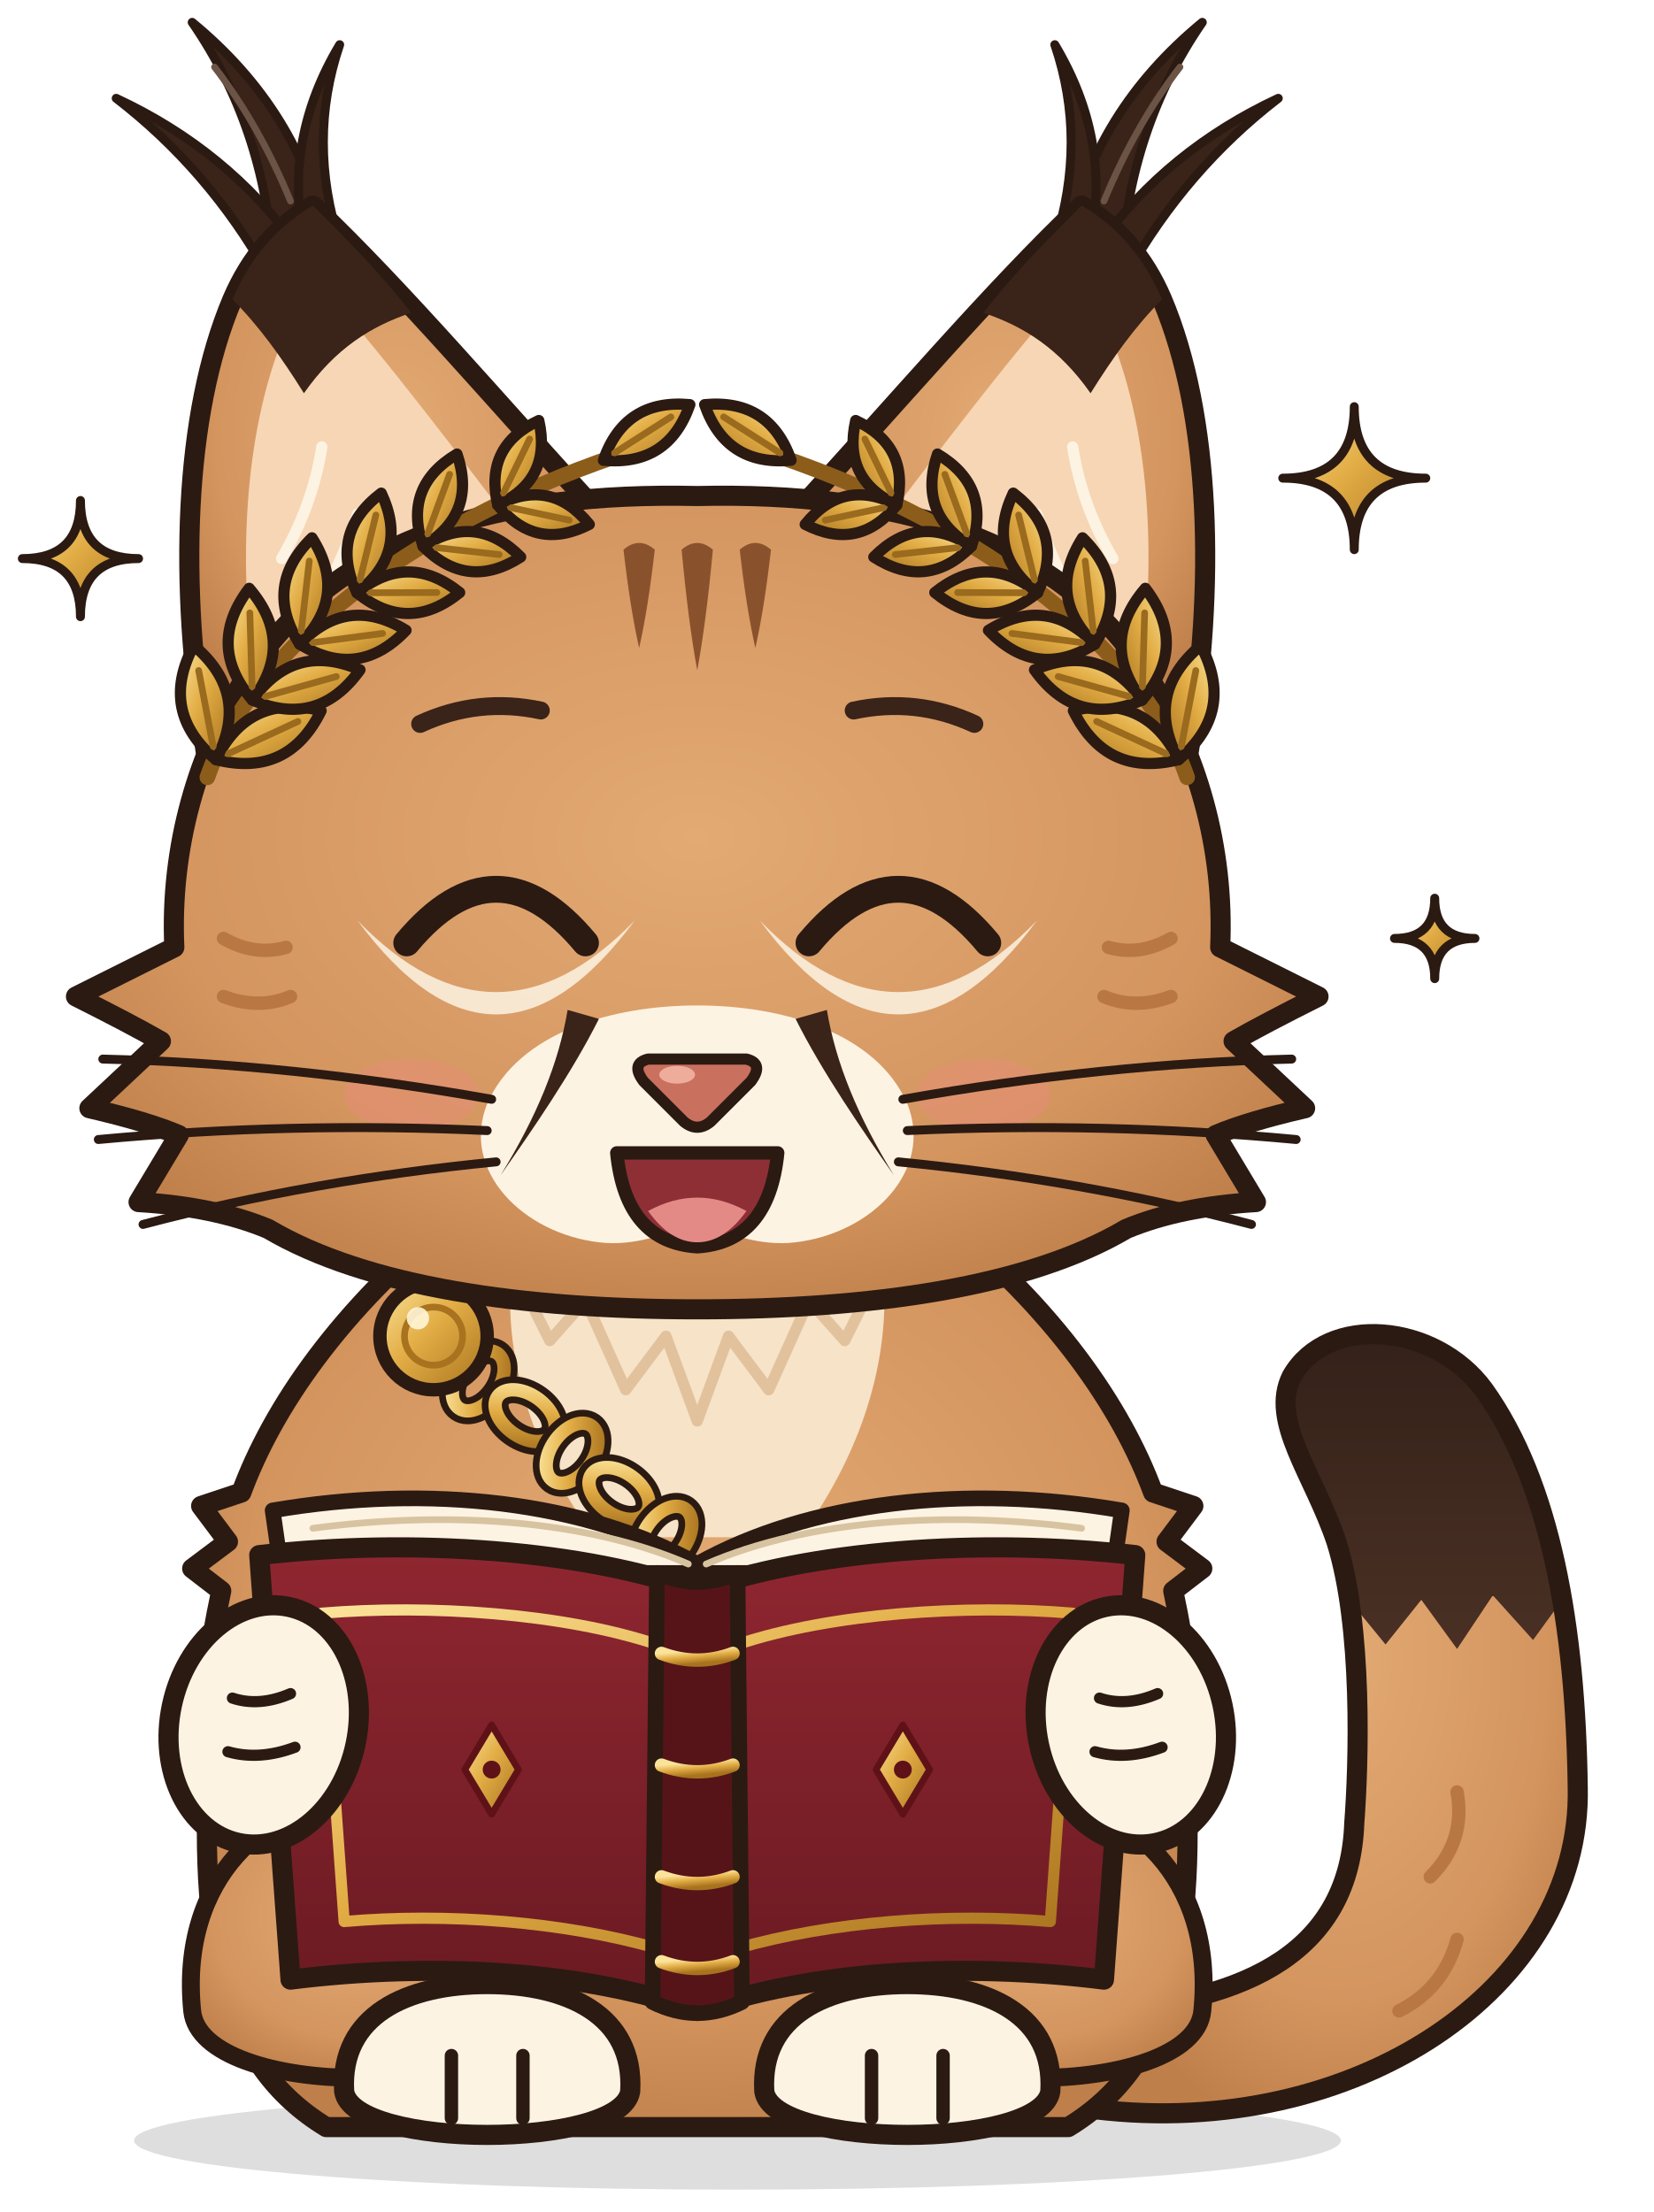
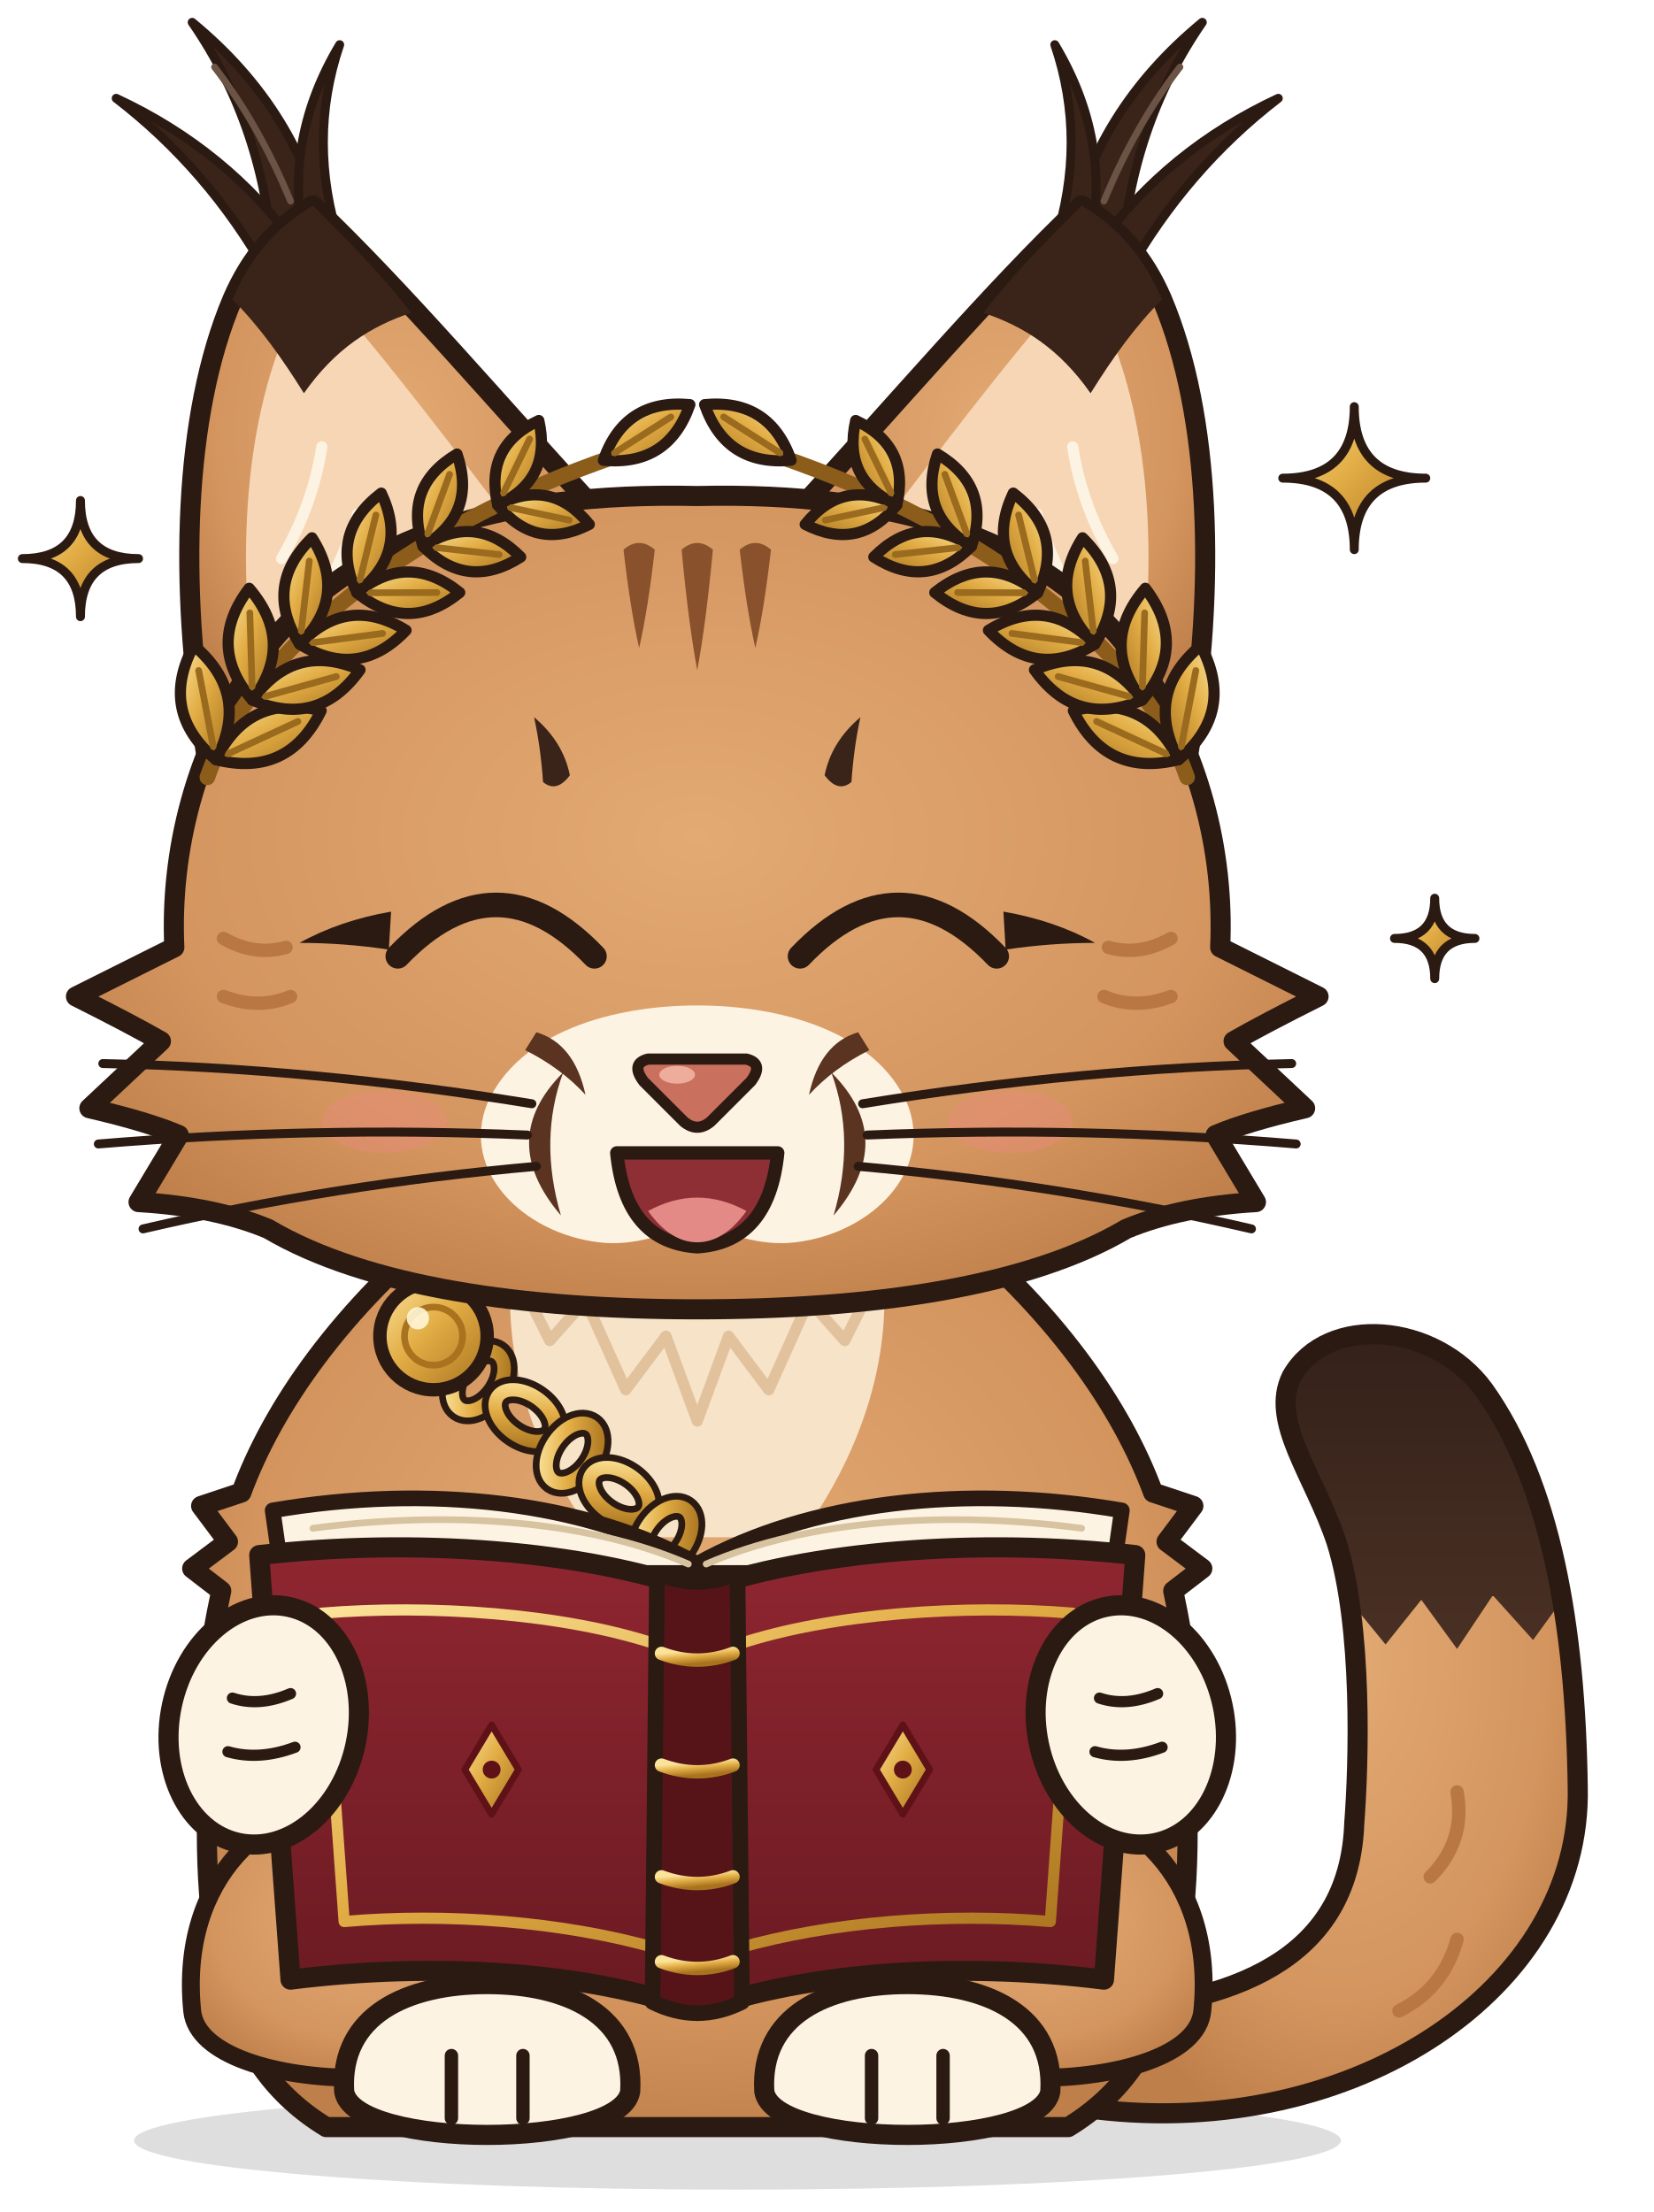
<svg xmlns="http://www.w3.org/2000/svg" stroke-linejoin="round" stroke-linecap="round" viewBox="200 0 740 990" width="740" height="990">
  <defs>
-     <radialGradient cx="0.5" cy="0.42" r="0.62" id="vas1-fur">
+     <radialGradient cx="0.5" cy="0.42" r="0.62" id="vas5-fur">
      <stop offset="0" stop-color="#e3aa74" />
      <stop offset=".7" stop-color="#d4955f" />
      <stop offset="1" stop-color="#bf7f4a" />
    </radialGradient>
-     <linearGradient x1="0" y1="0" x2="1" y2="1" id="vas1-gold">
+     <linearGradient x1="0" y1="0" x2="1" y2="1" id="vas5-gold">
      <stop offset="0" stop-color="#fbe39a" />
      <stop offset=".45" stop-color="#e2ad45" />
      <stop offset="1" stop-color="#a8721e" />
    </linearGradient>
-     <radialGradient cx="0.5" cy="0.38" r="0.62" id="vas1-iris">
+     <radialGradient cx="0.5" cy="0.38" r="0.62" id="vas5-iris">
      <stop offset="0" stop-color="#fcd977" />
      <stop offset=".62" stop-color="#eaa83a" />
      <stop offset="1" stop-color="#b8731c" />
    </radialGradient>
-     <linearGradient x1="0" y1="0" x2="0" y2="1" id="vas1-cover">
+     <linearGradient x1="0" y1="0" x2="0" y2="1" id="vas5-cover">
      <stop offset="0" stop-color="#8f2630" />
      <stop offset="1" stop-color="#6a1a22" />
    </linearGradient>
-     <linearGradient x1="0" y1="0" x2="0" y2="1" id="vas1-tip">
+     <linearGradient x1="0" y1="0" x2="0" y2="1" id="vas5-tip">
      <stop offset="0" stop-color="#2e1d16" />
      <stop offset="1" stop-color="#4a3024" />
    </linearGradient>
-     <clipPath id="vas1-tail">
+     <clipPath id="vas5-tail">
      <path d="M 690 944 C 806 958 908 890 906 800 C 905 728 894 664 864 622 C 842 592 794 588 778 616 C 768 636 788 660 798 690 C 810 728 808 790 806 816 C 804 872 760 896 690 900 Z" />
    </clipPath>
  </defs>
  <ellipse cx="530" cy="958" rx="270" ry="22" fill="#000" opacity="0.13" />
  <g>
    <g>
-       <path d="M 690 944 C 806 958 908 890 906 800 C 905 728 894 664 864 622 C 842 592 794 588 778 616 C 768 636 788 660 798 690 C 810 728 808 790 806 816 C 804 872 760 896 690 900 Z" fill="url(#vas1-fur)" />
-       <path d="M 740 560 L 940 560 L 940 716 L 918 732 L 902 712 L 886 734 L 868 714 L 852 738 L 836 716 L 820 736 L 802 714 L 780 728 L 740 728 Z" fill="url(#vas1-tip)" clip-path="url(#vas1-tail)" />
+       <path d="M 690 944 C 806 958 908 890 906 800 C 905 728 894 664 864 622 C 842 592 794 588 778 616 C 768 636 788 660 798 690 C 810 728 808 790 806 816 C 804 872 760 896 690 900 Z" fill="url(#vas5-fur)" />
+       <path d="M 740 560 L 940 560 L 940 716 L 918 732 L 902 712 L 886 734 L 868 714 L 852 738 L 836 716 L 820 736 L 802 714 L 780 728 L 740 728 Z" fill="url(#vas5-tip)" clip-path="url(#vas5-tail)" />
      <path d="M 840 840 Q 856 824 852 802 M 826 900 Q 846 890 852 868" fill="none" stroke-width="6" stroke="#b97843" />
      <path fill="none" stroke-width="9" d="M 690 944 C 806 958 908 890 906 800 C 905 728 894 664 864 622 C 842 592 794 588 778 616 C 768 636 788 660 798 690 C 810 728 808 790 806 816 C 804 872 760 896 690 900 Z" stroke="#2b1a12" />
    </g>
    <g>
      <g>
-         <path d="M 404 544 C 352 586 322 630 308 668 L 290 674 L 302 690 L 286 702 L 299 712 C 293 740 291 760 294 780 C 288 870 300 924 346 952 L 678 952 C 724 924 736 870 730 780 C 733 760 731 740 725 712 L 738 702 L 722 690 L 734 674 L 716 668 C 702 630 672 586 620 544 Z" stroke-width="9" stroke="#2b1a12" fill="url(#vas1-fur)" />
+         <path d="M 404 544 C 352 586 322 630 308 668 L 290 674 L 302 690 L 286 702 L 299 712 C 293 740 291 760 294 780 C 288 870 300 924 346 952 L 678 952 C 724 924 736 870 730 780 C 733 760 731 740 725 712 L 738 702 L 722 690 L 734 674 L 716 668 C 702 630 672 586 620 544 Z" stroke-width="9" stroke="#2b1a12" fill="url(#vas5-fur)" />
        <path d="M 432 548 C 420 600 438 650 466 688 L 558 688 C 586 650 604 600 592 548 Z" fill="#f6e3c8" />
        <path d="M 424 556 L 446 600 L 462 582 L 480 622 L 498 598 L 512 636 L 526 598 L 544 622 L 562 582 L 578 600 L 600 556 Z" stroke="#e2c29d" stroke-width="5" fill="#f6e3c8" />
-         <path stroke-width="8" stroke="#2b1a12" d="M 286 900 C 280 840 320 806 360 806 C 400 806 440 840 434 900 C 430 940 290 940 286 900 Z" fill="url(#vas1-fur)" />
-         <path stroke-width="8" stroke="#2b1a12" d="M 590 900 C 584 840 624 806 664 806 C 704 806 744 840 738 900 C 734 940 594 940 590 900 Z" fill="url(#vas1-fur)" />
+         <path stroke-width="8" stroke="#2b1a12" d="M 286 900 C 280 840 320 806 360 806 C 400 806 440 840 434 900 C 430 940 290 940 286 900 Z" fill="url(#vas5-fur)" />
+         <path stroke-width="8" stroke="#2b1a12" d="M 590 900 C 584 840 624 806 664 806 C 704 806 744 840 738 900 C 734 940 594 940 590 900 Z" fill="url(#vas5-fur)" />
      </g>
      <g>
        <ellipse rx="15" ry="9.5" fill="none" stroke-width="12" stroke="#2b1a12" cx="414" cy="618" transform="matrix(0.573576, -0.819152, 0.819152, 0.573576, -329.697, 602.659)" />
-         <ellipse rx="15" ry="9.5" fill="none" stroke-width="6" cx="414" cy="618" transform="matrix(0.573576, -0.819152, 0.819152, 0.573576, -329.697, 602.659)" stroke="url(#vas1-gold)" />
+         <ellipse rx="15" ry="9.5" fill="none" stroke-width="6" cx="414" cy="618" transform="matrix(0.573576, -0.819152, 0.819152, 0.573576, -329.697, 602.659)" stroke="url(#vas5-gold)" />
        <ellipse rx="15" ry="9.5" fill="none" stroke-width="12" stroke="#2b1a12" cx="435" cy="633.6" transform="matrix(0.819152, 0.573576, -0.573576, 0.819152, 442.087, -134.92)" />
-         <ellipse rx="15" ry="9.5" fill="none" stroke-width="6" cx="435" cy="633.6" transform="matrix(0.819152, 0.573576, -0.573576, 0.819152, 442.087, -134.92)" stroke="url(#vas1-gold)" />
+         <ellipse rx="15" ry="9.5" fill="none" stroke-width="6" cx="435" cy="633.6" transform="matrix(0.819152, 0.573576, -0.573576, 0.819152, 442.087, -134.92)" stroke="url(#vas5-gold)" />
        <ellipse rx="15" ry="9.5" fill="none" stroke-width="12" stroke="#2b1a12" cx="456" cy="650.4" transform="matrix(0.573576, -0.819152, 0.819152, 0.573576, -338.327, 650.879)" />
-         <ellipse rx="15" ry="9.5" fill="none" stroke-width="6" cx="456" cy="650.4" transform="matrix(0.573576, -0.819152, 0.819152, 0.573576, -338.327, 650.879)" stroke="url(#vas1-gold)" />
+         <ellipse rx="15" ry="9.5" fill="none" stroke-width="6" cx="456" cy="650.4" transform="matrix(0.573576, -0.819152, 0.819152, 0.573576, -338.327, 650.879)" stroke="url(#vas5-gold)" />
        <ellipse rx="15" ry="9.5" fill="none" stroke-width="12" stroke="#2b1a12" cx="477" cy="668.4" transform="matrix(0.819152, 0.573576, -0.573576, 0.819152, 469.643, -152.717)" />
-         <ellipse rx="15" ry="9.5" fill="none" stroke-width="6" cx="477" cy="668.4" transform="matrix(0.819152, 0.573576, -0.573576, 0.819152, 469.643, -152.717)" stroke="url(#vas1-gold)" />
+         <ellipse rx="15" ry="9.5" fill="none" stroke-width="6" cx="477" cy="668.4" transform="matrix(0.819152, 0.573576, -0.573576, 0.819152, 469.643, -152.717)" stroke="url(#vas5-gold)" />
        <ellipse rx="15" ry="9.5" fill="none" stroke-width="12" stroke="#2b1a12" cx="498" cy="687.6" transform="matrix(0.573576, -0.819152, 0.819152, 0.573576, -350.89, 701.147)" />
-         <ellipse rx="15" ry="9.5" fill="none" stroke-width="6" cx="498" cy="687.6" transform="matrix(0.573576, -0.819152, 0.819152, 0.573576, -350.89, 701.147)" stroke="url(#vas1-gold)" />
-         <circle cx="394" cy="598" r="24" stroke-width="6" stroke="#2b1a12" fill="url(#vas1-gold)" />
+         <ellipse rx="15" ry="9.5" fill="none" stroke-width="6" cx="498" cy="687.6" transform="matrix(0.573576, -0.819152, 0.819152, 0.573576, -350.89, 701.147)" stroke="url(#vas5-gold)" />
+         <circle cx="394" cy="598" r="24" stroke-width="6" stroke="#2b1a12" fill="url(#vas5-gold)" />
        <circle cx="394" cy="598" r="13" fill="none" stroke="#a8721e" stroke-width="3" />
        <circle cx="387" cy="590" r="5" fill="#fff6d6" opacity="0.9" />
      </g>
      <g>
        <path d="M 512 700 C 462 672 392 664 322 676 L 326 704 L 698 704 L 702 676 C 632 664 562 672 512 700 Z" stroke-width="7" fill="#fdf3e3" stroke="#2b1a12" />
        <path d="M 340 684 C 400 676 462 680 508 700 M 684 684 C 624 676 562 680 516 700" fill="none" stroke="#d8c3a0" stroke-width="3" />
-         <path d="M 512 712 C 462 694 386 688 316 696 L 330 886 C 394 878 462 882 512 900 Z" stroke-width="9" stroke="#2b1a12" fill="url(#vas1-cover)" />
-         <path d="M 512 712 C 562 694 638 688 708 696 L 694 886 C 630 878 562 882 512 900 Z" stroke-width="9" stroke="#2b1a12" fill="url(#vas1-cover)" />
-         <path d="M 494 736 C 452 722 392 718 344 722 L 354 860 C 400 856 452 860 494 872 Z M 530 736 C 572 722 632 718 680 722 L 670 860 C 624 856 572 860 530 872 Z" fill="none" stroke-width="5" stroke="url(#vas1-gold)" />
-         <path stroke="#5e1218" stroke-width="3" d="M 420 772 L 432 792 L 420 812 L 408 792 Z" fill="url(#vas1-gold)" />
+         <path d="M 512 712 C 462 694 386 688 316 696 L 330 886 C 394 878 462 882 512 900 Z" stroke-width="9" stroke="#2b1a12" fill="url(#vas5-cover)" />
+         <path d="M 512 712 C 562 694 638 688 708 696 L 694 886 C 630 878 562 882 512 900 Z" stroke-width="9" stroke="#2b1a12" fill="url(#vas5-cover)" />
+         <path d="M 494 736 C 452 722 392 718 344 722 L 354 860 C 400 856 452 860 494 872 Z M 530 736 C 572 722 632 718 680 722 L 670 860 C 624 856 572 860 530 872 Z" fill="none" stroke-width="5" stroke="url(#vas5-gold)" />
+         <path stroke="#5e1218" stroke-width="3" d="M 420 772 L 432 792 L 420 812 L 408 792 Z" fill="url(#vas5-gold)" />
        <circle cy="792" r="4" fill="#5e1218" cx="420" />
-         <path stroke="#5e1218" stroke-width="3" d="M 604 772 L 616 792 L 604 812 L 592 792 Z" fill="url(#vas1-gold)" />
+         <path stroke="#5e1218" stroke-width="3" d="M 604 772 L 616 792 L 604 812 L 592 792 Z" fill="url(#vas5-gold)" />
        <circle cy="792" r="4" fill="#5e1218" cx="604" />
        <path d="M 494 704 Q 512 712 530 704 L 532 896 Q 512 906 492 896 Z" fill="#561419" stroke-width="7" stroke="#2b1a12" />
-         <path fill="none" stroke-width="6" d="M 496 740 Q 512 746 528 740" stroke="url(#vas1-gold)" />
-         <path fill="none" stroke-width="6" d="M 496 790 Q 512 796 528 790" stroke="url(#vas1-gold)" />
-         <path fill="none" stroke-width="6" d="M 496 840 Q 512 846 528 840" stroke="url(#vas1-gold)" />
-         <path fill="none" stroke-width="6" d="M 496 878 Q 512 884 528 878" stroke="url(#vas1-gold)" />
+         <path fill="none" stroke-width="6" d="M 496 740 Q 512 746 528 740" stroke="url(#vas5-gold)" />
+         <path fill="none" stroke-width="6" d="M 496 790 Q 512 796 528 790" stroke="url(#vas5-gold)" />
+         <path fill="none" stroke-width="6" d="M 496 840 Q 512 846 528 840" stroke="url(#vas5-gold)" />
+         <path fill="none" stroke-width="6" d="M 496 878 Q 512 884 528 878" stroke="url(#vas5-gold)" />
      </g>
      <g>
        <ellipse cy="772" rx="42" ry="54" stroke-width="9" fill="#fdf3e3" stroke="#2b1a12" cx="318" transform="matrix(0.978148, 0.207912, -0.207912, 0.978148, 167.457, -49.2459)" />
        <path fill="none" stroke-width="5" stroke="#2b1a12" d="M 304 760 Q 316 764 330 758 M 302 784 Q 316 788 332 782" />
        <ellipse cy="772" rx="42" ry="54" stroke-width="9" fill="#fdf3e3" stroke="#2b1a12" cx="706" transform="matrix(0.978148, -0.207912, 0.207912, 0.978148, -145.08, 163.656)" />
        <path fill="none" stroke-width="5" stroke="#2b1a12" d="M 692 760 Q 704 764 718 758 M 690 784 Q 704 788 720 782" />
      </g>
      <g>
        <g>
          <g>
            <path d="M 345.8 106.5 Q 334.1 49.6 286 10 Q 318.4 57 322.2 117.5 Z" stroke-width="4" fill="#3a2318" stroke="#2b1a12" />
            <path d="M 332.3 109.5 Q 301.6 67.1 252 44 Q 293.2 75.7 319.7 122.5 Z" stroke-width="4" fill="#3a2318" stroke="#2b1a12" />
            <path d="M 352 108.7 Q 337.4 63 352 20 Q 326.8 62.1 336 107.3 Z" stroke-width="4" fill="#3a2318" stroke="#2b1a12" />
            <path d="M 330 90 Q 316 56 296 30" fill="none" stroke="#6b5446" stroke-width="3" />
-             <path d="M 292 336 C 280 262 282 186 304 134 Q 316 106 340 92 C 380 130 424 182 470 232 Z" stroke-width="9" stroke="#2b1a12" fill="url(#vas1-fur)" />
+             <path d="M 292 336 C 280 262 282 186 304 134 Q 316 106 340 92 C 380 130 424 182 470 232 Z" stroke-width="9" stroke="#2b1a12" fill="url(#vas5-fur)" />
            <path d="M 314 304 C 306 248 310 190 328 148 Q 334 134 344 128 C 374 162 404 202 436 244 Z" fill="#f7d6b5" />
            <path d="M 304 134 Q 316 106 340 92 C 356 108 370 122 384 140 C 366 146 350 156 336 176 C 326 160 316 146 304 134 Z" fill="#3a2318" />
            <path d="M 330 288 Q 350 262 360 230 M 352 298 Q 376 270 392 244 M 326 250 Q 340 226 344 200" fill="none" stroke-width="5" stroke="#fdf3e3" />
          </g>
        </g>
        <g transform="matrix(-1, 0, 0, 1, 1024, 0)">
          <g>
            <g>
              <path d="M 345.8 106.5 Q 334.1 49.6 286 10 Q 318.4 57 322.2 117.5 Z" stroke-width="4" fill="#3a2318" stroke="#2b1a12" />
              <path d="M 332.3 109.5 Q 301.6 67.1 252 44 Q 293.2 75.7 319.7 122.5 Z" stroke-width="4" fill="#3a2318" stroke="#2b1a12" />
              <path d="M 352 108.7 Q 337.4 63 352 20 Q 326.8 62.1 336 107.3 Z" stroke-width="4" fill="#3a2318" stroke="#2b1a12" />
              <path d="M 330 90 Q 316 56 296 30" fill="none" stroke="#6b5446" stroke-width="3" />
-               <path d="M 292 336 C 280 262 282 186 304 134 Q 316 106 340 92 C 380 130 424 182 470 232 Z" stroke-width="9" stroke="#2b1a12" fill="url(#vas1-fur)" />
+               <path d="M 292 336 C 280 262 282 186 304 134 Q 316 106 340 92 C 380 130 424 182 470 232 Z" stroke-width="9" stroke="#2b1a12" fill="url(#vas5-fur)" />
              <path d="M 314 304 C 306 248 310 190 328 148 Q 334 134 344 128 C 374 162 404 202 436 244 Z" fill="#f7d6b5" />
              <path d="M 304 134 Q 316 106 340 92 C 356 108 370 122 384 140 C 366 146 350 156 336 176 C 326 160 316 146 304 134 Z" fill="#3a2318" />
              <path d="M 330 288 Q 350 262 360 230 M 352 298 Q 376 270 392 244 M 326 250 Q 340 226 344 200" fill="none" stroke-width="5" stroke="#fdf3e3" />
            </g>
          </g>
        </g>
-         <path d="M 512 222 C 600 220 672 240 712 300 C 736 336 748 380 746 424 L 790 446 Q 766 458 752 466 L 784 496 Q 758 502 744 508 L 762 538 Q 728 540 704 550 C 660 576 590 586 512 586 C 434 586 364 576 320 550 Q 296 540 262 538 L 280 508 Q 266 502 240 496 L 272 466 Q 258 458 234 446 L 278 424 C 276 380 288 336 312 300 C 352 240 424 220 512 222 Z" stroke-width="9" stroke="#2b1a12" fill="url(#vas1-fur)" />
+         <path d="M 512 222 C 600 220 672 240 712 300 C 736 336 748 380 746 424 L 790 446 Q 766 458 752 466 L 784 496 Q 758 502 744 508 L 762 538 Q 728 540 704 550 C 660 576 590 586 512 586 C 434 586 364 576 320 550 Q 296 540 262 538 L 280 508 Q 266 502 240 496 L 272 466 Q 258 458 234 446 L 278 424 C 276 380 288 336 312 300 C 352 240 424 220 512 222 Z" stroke-width="9" stroke="#2b1a12" fill="url(#vas5-fur)" />
        <path fill="none" stroke="#8c5d1a" stroke-width="7" d="M 292.8 347.9 C 312 292 382 236 476 204" />
-         <path stroke-width="5" stroke="#2b1a12" d="M 296.6 340 Q 329 348.1 343.7 318.1 Q 311.3 310 296.6 340 Z" fill="url(#vas1-gold)" />
+         <path stroke-width="5" stroke="#2b1a12" d="M 296.6 340 Q 329 348.1 343.7 318.1 Q 311.3 310 296.6 340 Z" fill="url(#vas5-gold)" />
        <path stroke="#9a6a1e" stroke-width="3" d="M 302 337.4 L 333.3 322.9" />
-         <path stroke-width="5" stroke="#2b1a12" d="M 296.6 340 Q 312.3 310.5 286.7 288.9 Q 271 318.4 296.6 340 Z" fill="url(#vas1-gold)" />
+         <path stroke-width="5" stroke="#2b1a12" d="M 296.6 340 Q 312.3 310.5 286.7 288.9 Q 271 318.4 296.6 340 Z" fill="url(#vas5-gold)" />
        <path stroke="#9a6a1e" stroke-width="3" d="M 295.4 334.1 L 288.9 300.1" />
-         <path stroke-width="5" stroke="#2b1a12" d="M 312.9 313.3 Q 342.4 326 361.1 299.8 Q 331.6 287.1 312.9 313.3 Z" fill="url(#vas1-gold)" />
+         <path stroke-width="5" stroke="#2b1a12" d="M 312.9 313.3 Q 342.4 326 361.1 299.8 Q 331.6 287.1 312.9 313.3 Z" fill="url(#vas5-gold)" />
        <path stroke="#9a6a1e" stroke-width="3" d="M 318.7 311.7 L 350.5 302.8" />
-         <path stroke-width="5" stroke="#2b1a12" d="M 312.9 313.3 Q 332.4 287.7 311.5 263.3 Q 292 288.9 312.9 313.3 Z" fill="url(#vas1-gold)" />
+         <path stroke-width="5" stroke="#2b1a12" d="M 312.9 313.3 Q 332.4 287.7 311.5 263.3 Q 292 288.9 312.9 313.3 Z" fill="url(#vas5-gold)" />
        <path stroke="#9a6a1e" stroke-width="3" d="M 312.8 307.3 L 311.8 274.3" />
-         <path stroke-width="5" stroke="#2b1a12" d="M 334.1 288.3 Q 360.4 304.5 381.7 282.1 Q 355.4 266 334.1 288.3 Z" fill="url(#vas1-gold)" />
+         <path stroke-width="5" stroke="#2b1a12" d="M 334.1 288.3 Q 360.4 304.5 381.7 282.1 Q 355.4 266 334.1 288.3 Z" fill="url(#vas5-gold)" />
        <path stroke="#9a6a1e" stroke-width="3" d="M 340 287.6 L 371.2 283.5" />
-         <path stroke-width="5" stroke="#2b1a12" d="M 334.1 288.3 Q 356.1 266.7 339.6 240.7 Q 317.6 262.3 334.1 288.3 Z" fill="url(#vas1-gold)" />
+         <path stroke-width="5" stroke="#2b1a12" d="M 334.1 288.3 Q 356.1 266.7 339.6 240.7 Q 317.6 262.3 334.1 288.3 Z" fill="url(#vas5-gold)" />
        <path stroke="#9a6a1e" stroke-width="3" d="M 334.8 282.4 L 338.4 251.1" />
-         <path stroke-width="5" stroke="#2b1a12" d="M 359.7 265.3 Q 382.7 283.9 405.7 265.2 Q 382.6 246.7 359.7 265.3 Z" fill="url(#vas1-gold)" />
+         <path stroke-width="5" stroke="#2b1a12" d="M 359.7 265.3 Q 382.7 283.9 405.7 265.2 Q 382.6 246.7 359.7 265.3 Z" fill="url(#vas5-gold)" />
        <path stroke="#9a6a1e" stroke-width="3" d="M 365.7 265.3 L 395.5 265.2" />
-         <path stroke-width="5" stroke="#2b1a12" d="M 359.7 265.3 Q 383.2 247.4 370.6 220.7 Q 347.1 238.6 359.7 265.3 Z" fill="url(#vas1-gold)" />
+         <path stroke-width="5" stroke="#2b1a12" d="M 359.7 265.3 Q 383.2 247.4 370.6 220.7 Q 347.1 238.6 359.7 265.3 Z" fill="url(#vas5-gold)" />
        <path stroke="#9a6a1e" stroke-width="3" d="M 361.1 259.5 L 368.2 230.5" />
-         <path stroke-width="5" stroke="#2b1a12" d="M 389.3 244.5 Q 409.2 264.6 433 249.3 Q 413.1 229.2 389.3 244.5 Z" fill="url(#vas1-gold)" />
+         <path stroke-width="5" stroke="#2b1a12" d="M 389.3 244.5 Q 409.2 264.6 433 249.3 Q 413.1 229.2 389.3 244.5 Z" fill="url(#vas5-gold)" />
        <path stroke="#9a6a1e" stroke-width="3" d="M 395.3 245.1 L 423.4 248.2" />
-         <path stroke-width="5" stroke="#2b1a12" d="M 389.3 244.5 Q 413.6 230 404.5 203.2 Q 380.2 217.7 389.3 244.5 Z" fill="url(#vas1-gold)" />
+         <path stroke-width="5" stroke="#2b1a12" d="M 389.3 244.5 Q 413.6 230 404.5 203.2 Q 380.2 217.7 389.3 244.5 Z" fill="url(#vas5-gold)" />
        <path stroke="#9a6a1e" stroke-width="3" d="M 391.4 238.9 L 401.2 212.3" />
-         <path stroke-width="5" stroke="#2b1a12" d="M 422.7 226 Q 439.7 247 463.7 234.7 Q 446.7 213.7 422.7 226 Z" fill="url(#vas1-gold)" />
+         <path stroke-width="5" stroke="#2b1a12" d="M 422.7 226 Q 439.7 247 463.7 234.7 Q 446.7 213.7 422.7 226 Z" fill="url(#vas5-gold)" />
        <path stroke="#9a6a1e" stroke-width="3" d="M 428.5 227.2 L 454.7 232.8" />
-         <path stroke-width="5" stroke="#2b1a12" d="M 422.7 226 Q 447.1 214.6 441.1 188.2 Q 416.6 199.7 422.7 226 Z" fill="url(#vas1-gold)" />
+         <path stroke-width="5" stroke="#2b1a12" d="M 422.7 226 Q 447.1 214.6 441.1 188.2 Q 416.6 199.7 422.7 226 Z" fill="url(#vas5-gold)" />
        <path stroke="#9a6a1e" stroke-width="3" d="M 425.3 220.6 L 437 196.5" />
-         <path stroke-width="5" stroke="#2b1a12" d="M 470 206 Q 499.1 208.7 508.7 181.1 Q 479.6 178.4 470 206 Z" fill="url(#vas1-gold)" />
+         <path stroke-width="5" stroke="#2b1a12" d="M 470 206 Q 499.1 208.7 508.7 181.1 Q 479.6 178.4 470 206 Z" fill="url(#vas5-gold)" />
        <path stroke="#9a6a1e" stroke-width="3" d="M 475 202.7 L 500.2 186.6" />
        <g transform="matrix(-1, 0, 0, 1, 1024, 0)">
          <path fill="none" stroke="#8c5d1a" stroke-width="7" d="M 292.8 347.9 C 312 292 382 236 476 204" />
-           <path stroke-width="5" stroke="#2b1a12" d="M 296.6 340 Q 329 348.1 343.7 318.1 Q 311.3 310 296.6 340 Z" fill="url(#vas1-gold)" />
+           <path stroke-width="5" stroke="#2b1a12" d="M 296.6 340 Q 329 348.1 343.7 318.1 Q 311.3 310 296.6 340 Z" fill="url(#vas5-gold)" />
          <path stroke="#9a6a1e" stroke-width="3" d="M 302 337.4 L 333.3 322.9" />
-           <path stroke-width="5" stroke="#2b1a12" d="M 296.6 340 Q 312.3 310.5 286.7 288.9 Q 271 318.4 296.6 340 Z" fill="url(#vas1-gold)" />
+           <path stroke-width="5" stroke="#2b1a12" d="M 296.6 340 Q 312.3 310.5 286.7 288.9 Q 271 318.4 296.6 340 Z" fill="url(#vas5-gold)" />
          <path stroke="#9a6a1e" stroke-width="3" d="M 295.4 334.1 L 288.9 300.1" />
-           <path stroke-width="5" stroke="#2b1a12" d="M 312.9 313.3 Q 342.4 326 361.1 299.8 Q 331.6 287.1 312.9 313.3 Z" fill="url(#vas1-gold)" />
+           <path stroke-width="5" stroke="#2b1a12" d="M 312.9 313.3 Q 342.4 326 361.1 299.8 Q 331.6 287.1 312.9 313.3 Z" fill="url(#vas5-gold)" />
          <path stroke="#9a6a1e" stroke-width="3" d="M 318.7 311.7 L 350.5 302.8" />
-           <path stroke-width="5" stroke="#2b1a12" d="M 312.9 313.3 Q 332.4 287.7 311.5 263.3 Q 292 288.9 312.9 313.3 Z" fill="url(#vas1-gold)" />
+           <path stroke-width="5" stroke="#2b1a12" d="M 312.9 313.3 Q 332.4 287.7 311.5 263.3 Q 292 288.9 312.9 313.3 Z" fill="url(#vas5-gold)" />
          <path stroke="#9a6a1e" stroke-width="3" d="M 312.8 307.3 L 311.8 274.3" />
-           <path stroke-width="5" stroke="#2b1a12" d="M 334.1 288.3 Q 360.4 304.5 381.7 282.1 Q 355.4 266 334.1 288.3 Z" fill="url(#vas1-gold)" />
+           <path stroke-width="5" stroke="#2b1a12" d="M 334.1 288.3 Q 360.4 304.5 381.7 282.1 Q 355.4 266 334.1 288.3 Z" fill="url(#vas5-gold)" />
          <path stroke="#9a6a1e" stroke-width="3" d="M 340 287.6 L 371.2 283.5" />
-           <path stroke-width="5" stroke="#2b1a12" d="M 334.1 288.3 Q 356.1 266.7 339.6 240.7 Q 317.6 262.3 334.1 288.3 Z" fill="url(#vas1-gold)" />
+           <path stroke-width="5" stroke="#2b1a12" d="M 334.1 288.3 Q 356.1 266.7 339.6 240.7 Q 317.6 262.3 334.1 288.3 Z" fill="url(#vas5-gold)" />
          <path stroke="#9a6a1e" stroke-width="3" d="M 334.8 282.4 L 338.4 251.1" />
-           <path stroke-width="5" stroke="#2b1a12" d="M 359.7 265.3 Q 382.7 283.9 405.7 265.2 Q 382.6 246.7 359.7 265.3 Z" fill="url(#vas1-gold)" />
+           <path stroke-width="5" stroke="#2b1a12" d="M 359.7 265.3 Q 382.7 283.9 405.7 265.2 Q 382.6 246.7 359.7 265.3 Z" fill="url(#vas5-gold)" />
          <path stroke="#9a6a1e" stroke-width="3" d="M 365.7 265.3 L 395.5 265.2" />
-           <path stroke-width="5" stroke="#2b1a12" d="M 359.7 265.3 Q 383.2 247.4 370.6 220.7 Q 347.1 238.6 359.7 265.3 Z" fill="url(#vas1-gold)" />
+           <path stroke-width="5" stroke="#2b1a12" d="M 359.7 265.3 Q 383.2 247.4 370.6 220.7 Q 347.1 238.6 359.7 265.3 Z" fill="url(#vas5-gold)" />
          <path stroke="#9a6a1e" stroke-width="3" d="M 361.1 259.5 L 368.2 230.5" />
-           <path stroke-width="5" stroke="#2b1a12" d="M 389.3 244.5 Q 409.2 264.6 433 249.3 Q 413.1 229.2 389.3 244.5 Z" fill="url(#vas1-gold)" />
+           <path stroke-width="5" stroke="#2b1a12" d="M 389.3 244.5 Q 409.2 264.6 433 249.3 Q 413.1 229.2 389.3 244.5 Z" fill="url(#vas5-gold)" />
          <path stroke="#9a6a1e" stroke-width="3" d="M 395.3 245.1 L 423.4 248.2" />
-           <path stroke-width="5" stroke="#2b1a12" d="M 389.3 244.5 Q 413.6 230 404.5 203.2 Q 380.2 217.7 389.3 244.5 Z" fill="url(#vas1-gold)" />
+           <path stroke-width="5" stroke="#2b1a12" d="M 389.3 244.5 Q 413.6 230 404.5 203.2 Q 380.2 217.7 389.3 244.5 Z" fill="url(#vas5-gold)" />
          <path stroke="#9a6a1e" stroke-width="3" d="M 391.4 238.9 L 401.2 212.3" />
-           <path stroke-width="5" stroke="#2b1a12" d="M 422.7 226 Q 439.7 247 463.7 234.7 Q 446.7 213.7 422.7 226 Z" fill="url(#vas1-gold)" />
+           <path stroke-width="5" stroke="#2b1a12" d="M 422.7 226 Q 439.7 247 463.7 234.7 Q 446.7 213.7 422.7 226 Z" fill="url(#vas5-gold)" />
          <path stroke="#9a6a1e" stroke-width="3" d="M 428.5 227.2 L 454.7 232.8" />
-           <path stroke-width="5" stroke="#2b1a12" d="M 422.7 226 Q 447.1 214.6 441.1 188.2 Q 416.6 199.7 422.7 226 Z" fill="url(#vas1-gold)" />
+           <path stroke-width="5" stroke="#2b1a12" d="M 422.7 226 Q 447.1 214.6 441.1 188.2 Q 416.6 199.7 422.7 226 Z" fill="url(#vas5-gold)" />
          <path stroke="#9a6a1e" stroke-width="3" d="M 425.3 220.6 L 437 196.5" />
-           <path stroke-width="5" stroke="#2b1a12" d="M 470 206 Q 499.1 208.7 508.7 181.1 Q 479.6 178.4 470 206 Z" fill="url(#vas1-gold)" />
+           <path stroke-width="5" stroke="#2b1a12" d="M 470 206 Q 499.1 208.7 508.7 181.1 Q 479.6 178.4 470 206 Z" fill="url(#vas5-gold)" />
          <path stroke="#9a6a1e" stroke-width="3" d="M 475 202.7 L 500.2 186.6" />
        </g>
-         <path opacity="0.85" fill="#fdf3e3" d="M 360 412 Q 422 496 484 412 Q 422 476 360 412 Z" />
-         <path opacity="0.85" fill="#fdf3e3" d="M 540 412 Q 602 496 664 412 Q 602 476 540 412 Z" />
        <path d="M 512 450 C 550 450 592 462 606 494 C 618 524 590 552 556 556 C 540 558 524 552 512 546 C 500 552 484 558 468 556 C 434 552 406 524 418 494 C 432 462 474 450 512 450 Z" fill="#fdf3e3" />
        <path d="M 300 420 Q 314 428 328 424 M 300 446 Q 316 452 330 446" fill="none" stroke-width="6" stroke="#b97843" />
-         <path d="M 454 452 C 450 476 440 500 424 526 C 438 506 456 480 468 456 Z" fill="#3a2318" />
+         <path d="M 440 462 Q 457 467 462 490 Q 451 478 435 470 Z" fill="#5a3421" />
+         <path d="M 452 480 Q 422 510 451 544 Q 441 510 452 480 Z" fill="#5a3421" />
        <g transform="matrix(-1, 0, 0, 1, 1024, 0)">
          <path d="M 300 420 Q 314 428 328 424 M 300 446 Q 316 452 330 446" fill="none" stroke-width="6" stroke="#b97843" />
-           <path d="M 454 452 C 450 476 440 500 424 526 C 438 506 456 480 468 456 Z" fill="#3a2318" />
+           <path d="M 440 462 Q 457 467 462 490 Q 451 478 435 470 Z" fill="#5a3421" />
+           <path d="M 452 480 Q 422 510 451 544 Q 441 510 452 480 Z" fill="#5a3421" />
        </g>
        <path fill="#8a522c" d="M 479 246 Q 486 240 493 246 Q 490 272.4 486 290 Q 482 272.4 479 246 Z" />
        <path fill="#8a522c" d="M 505 246 Q 512 240 519 246 Q 516 278.4 512 300 Q 508 278.4 505 246 Z" />
        <path fill="#8a522c" d="M 531 246 Q 538 240 545 246 Q 542 272.4 538 290 Q 534 272.4 531 246 Z" />
-         <g transform="translate(388 336) matrix(1, 0, 0, 1, 0, -12) translate(-388 -336)">
-           <path d="M 388 336 Q 414 324 442 330" fill="none" stroke-width="8" stroke="#3a2318" />
-         </g>
-         <g transform="matrix(-1, 0, 0, 1, 1024, 0)">
-           <g transform="translate(388 336) matrix(1, 0, 0, 1, 0, -12) translate(-388 -336)">
-             <path d="M 388 336 Q 414 324 442 330" fill="none" stroke-width="8" stroke="#3a2318" />
-           </g>
-         </g>
-         <path fill="none" stroke-width="12" stroke="#2b1a12" d="M 382 422 Q 422 374 462 422" />
-         <path fill="none" stroke-width="12" stroke="#2b1a12" d="M 562 422 Q 602 374 642 422" />
-         <ellipse cy="490" rx="30" ry="16" fill="#e98a7d" cx="384" opacity="0.42" />
-         <ellipse cy="490" rx="30" ry="16" fill="#e98a7d" cx="640" opacity="0.42" />
+         <g transform="translate(448 352) matrix(1, 0, 0, 1, 0, -3) translate(-448 -352)">
+           <path d="M 443 353 Q 442 338 439 324 Q 452 335 455 350 Q 449 358 443 353 Z" fill="#3a2318" />
+         </g>
+         <g transform="matrix(-1, 0, 0, 1, 1024, 0)">
+           <g transform="translate(448 352) matrix(1, 0, 0, 1, 0, -3) translate(-448 -352)">
+             <path d="M 443 353 Q 442 338 439 324 Q 452 335 455 350 Q 449 358 443 353 Z" fill="#3a2318" />
+           </g>
+         </g>
+         <path fill="none" stroke-width="11" stroke="#2b1a12" d="M 378 428 Q 422 382 466 428" />
+         <path fill="none" stroke-width="10" stroke="#2b1a12" d="M 378 420 Q 422 454 466 420" opacity="0" />
+         <path fill="#2b1a12" d="M 375 408 Q 352 412 334 422 Q 354 422 374 425 Z" />
+         <path fill="none" stroke-width="11" stroke="#2b1a12" d="M 558 428 Q 602 382 646 428" />
+         <path fill="none" stroke-width="10" stroke="#2b1a12" d="M 558 420 Q 602 454 646 420" opacity="0" />
+         <path fill="#2b1a12" d="M 649 408 Q 672 412 690 422 Q 670 422 650 425 Z" />
+         <ellipse cy="502" rx="28" ry="14" fill="#e98a7d" cx="372" opacity="0.42" />
+         <ellipse cy="502" rx="28" ry="14" fill="#e98a7d" cx="652" opacity="0.42" />
        <path d="M 490 474 L 534 474 Q 542 476 536 484 L 518 502 Q 512 507 506 502 L 488 484 Q 482 476 490 474 Z" fill="#c9705e" stroke-width="5" stroke="#2b1a12" />
        <ellipse cx="503" cy="481" rx="8" ry="4" fill="#f2b3a2" opacity="0.9" />
        <g>
          <path d="M 476 516 Q 512 516 548 516 Q 544 556 512 558 Q 480 556 476 516 Z" fill="#8e2f36" stroke-width="6" stroke="#2b1a12" />
          <path d="M 490 542 Q 512 530 534 542 Q 524 556 512 556 Q 500 556 490 542 Z" fill="#e48a86" />
        </g>
        <g>
-           <path d="M 420 492 Q 330 476 246 474 M 418 506 Q 330 502 244 510 M 422 520 Q 340 528 264 548" fill="none" stroke-width="4" stroke="#2b1a12" />
+           <path d="M 438 494 Q 340 478 246 476 M 436 508 Q 340 504 244 512 M 440 522 Q 350 530 264 550" fill="none" stroke-width="4" stroke="#2b1a12" />
          <g transform="matrix(-1, 0, 0, 1, 1024, 0)">
-             <path d="M 420 492 Q 330 476 246 474 M 418 506 Q 330 502 244 510 M 422 520 Q 340 528 264 548" fill="none" stroke-width="4" stroke="#2b1a12" />
+             <path d="M 438 494 Q 340 478 246 476 M 436 508 Q 340 504 244 512 M 440 522 Q 350 530 264 550" fill="none" stroke-width="4" stroke="#2b1a12" />
          </g>
        </g>
      </g>
    </g>
    <g>
      <path stroke-width="9" fill="#fdf3e3" stroke="#2b1a12" d="M 354 936 C 352 902 382 888 418 888 C 454 888 484 902 482 936 C 478 962 358 962 354 936 Z" />
      <path stroke-width="6" stroke="#2b1a12" d="M 402 920 L 402 948 M 434 920 L 434 948" />
      <path stroke-width="9" fill="#fdf3e3" stroke="#2b1a12" d="M 542 936 C 540 902 570 888 606 888 C 642 888 672 902 670 936 C 666 962 546 962 542 936 Z" />
      <path stroke-width="6" stroke="#2b1a12" d="M 590 920 L 590 948 M 622 920 L 622 948" />
    </g>
  </g>
-   <g stroke-width="4" stroke="#2b1a12" fill="url(#vas1-gold)">
+   <g stroke-width="4" stroke="#2b1a12" fill="url(#vas5-gold)">
    <path d="M 236 224 Q 236 250 262 250 Q 236 250 236 276 Q 236 250 210 250 Q 236 250 236 224 Z" />
    <path d="M 806 182 Q 806 214 838 214 Q 806 214 806 246 Q 806 214 774 214 Q 806 214 806 182 Z" />
    <path d="M 842 402 Q 842 420 860 420 Q 842 420 842 438 Q 842 420 824 420 Q 842 420 842 402 Z" />
  </g>
</svg>
